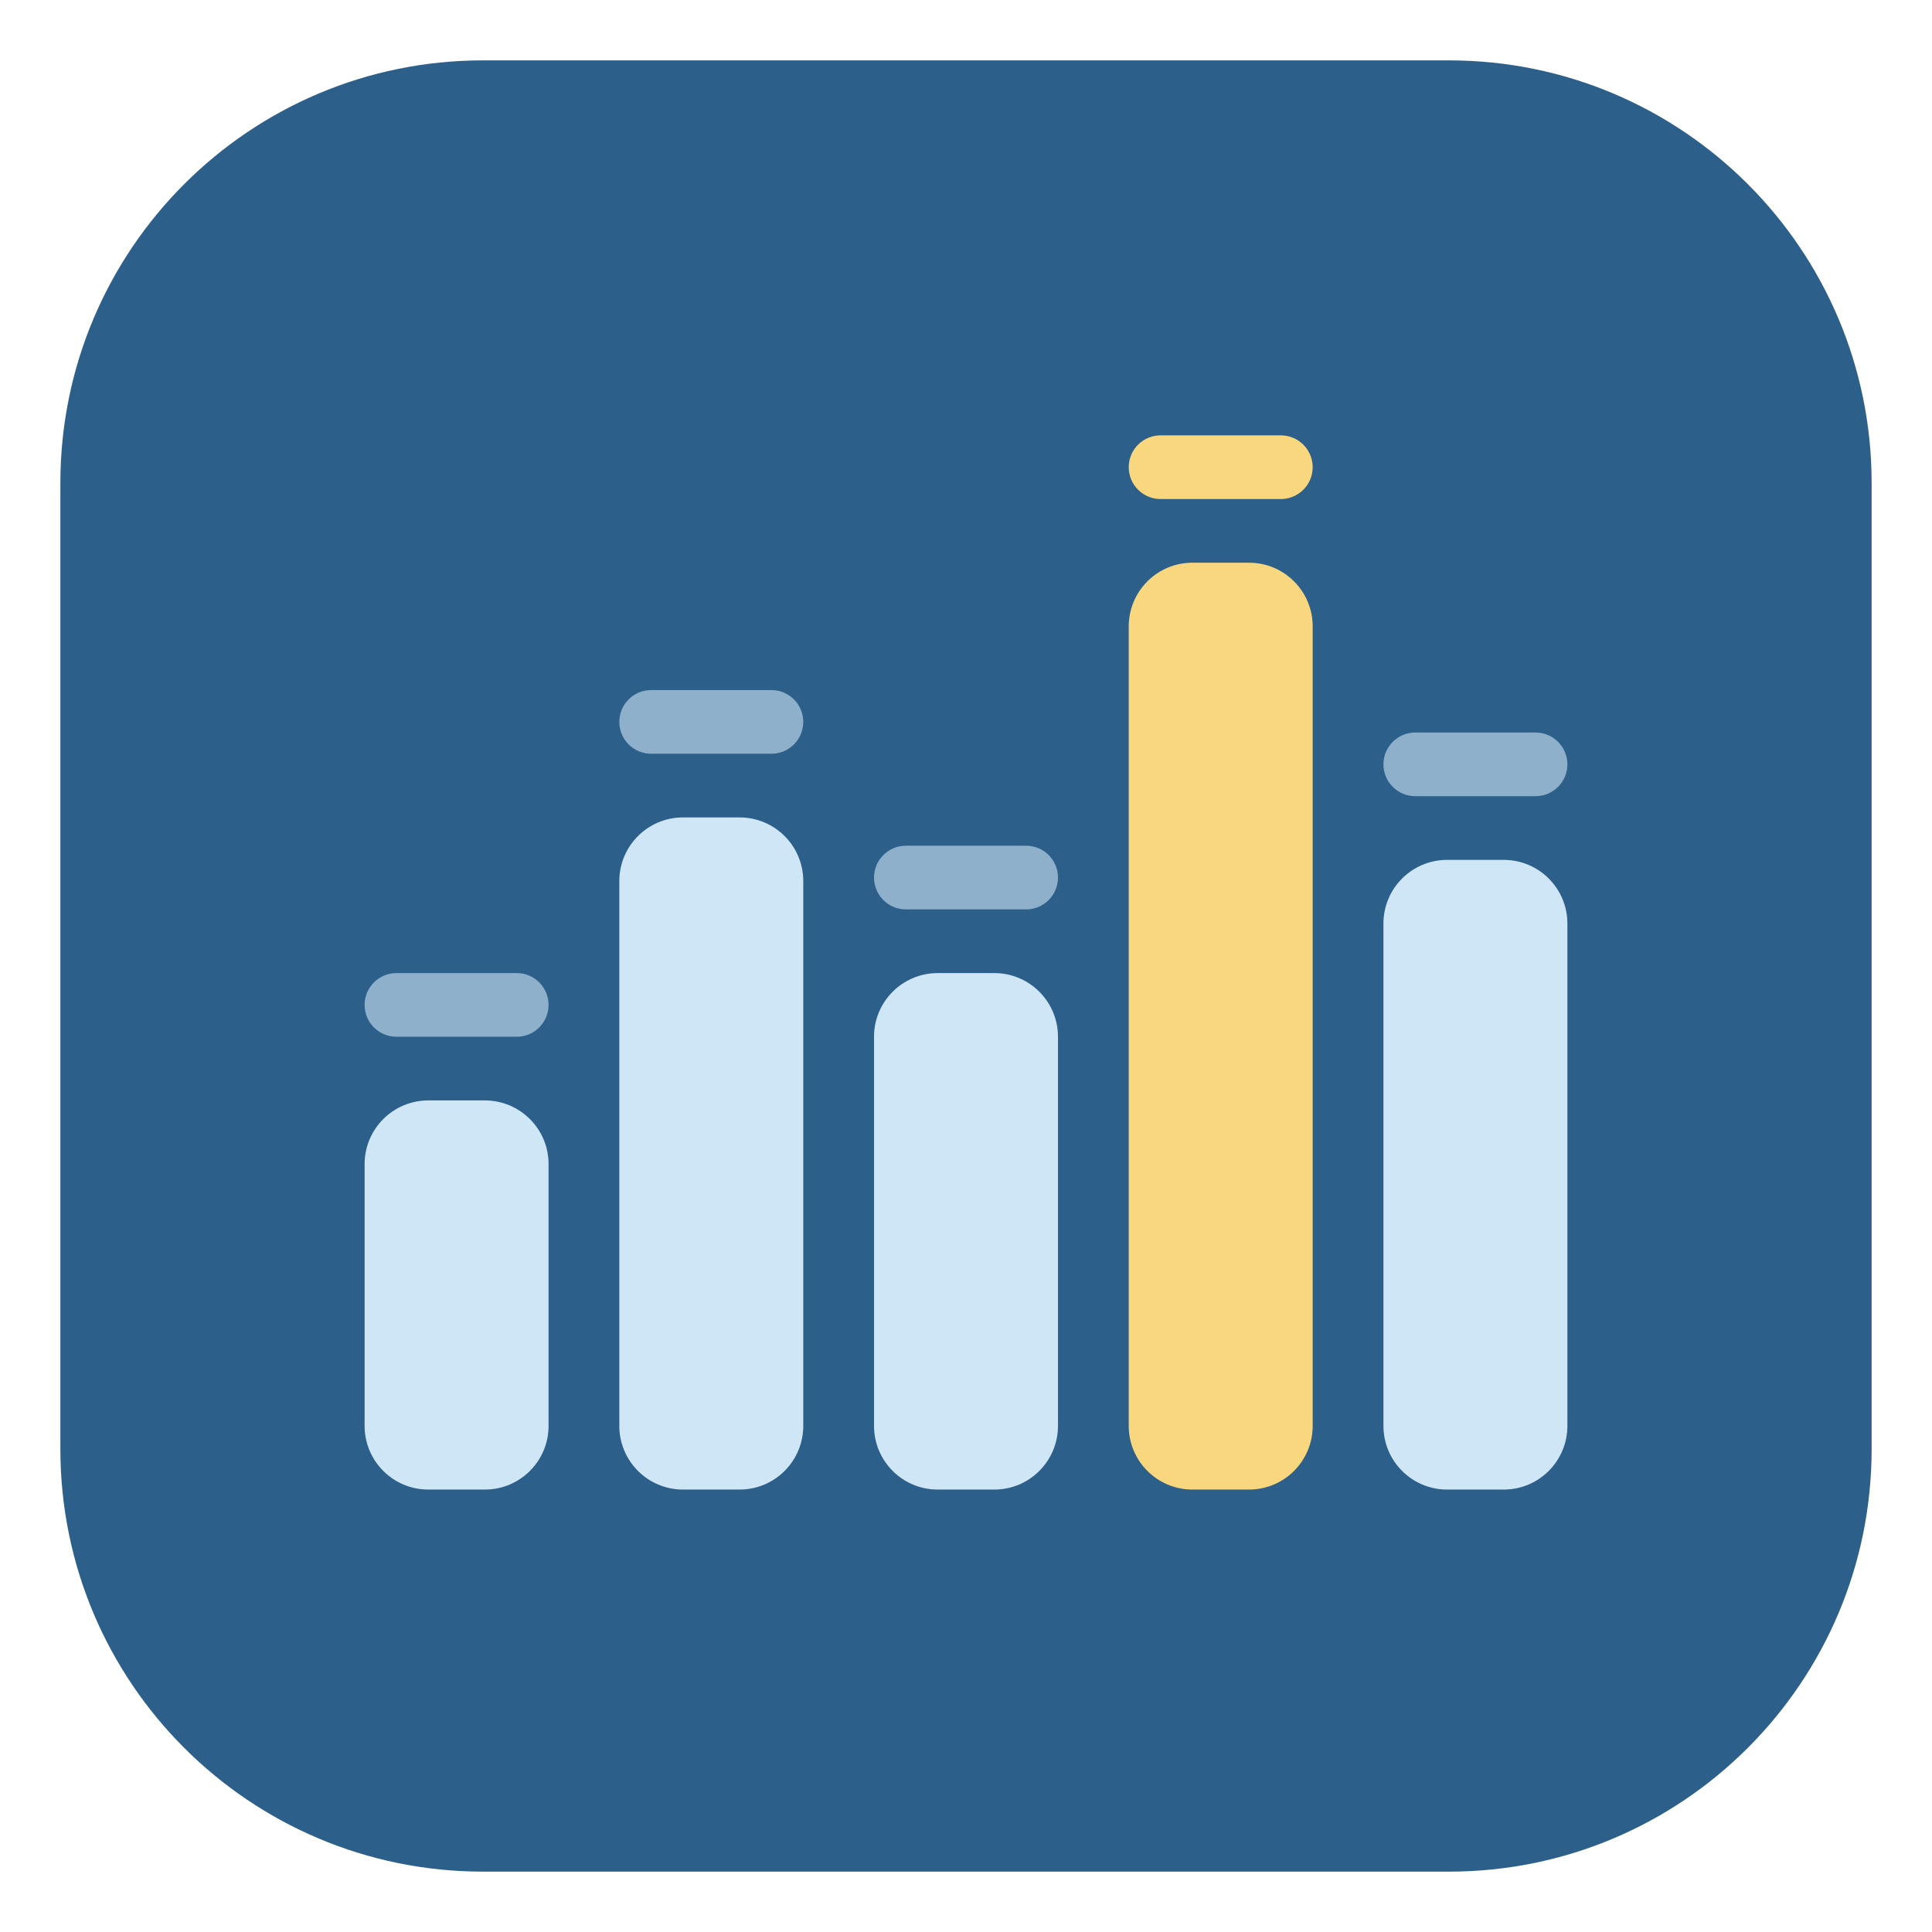
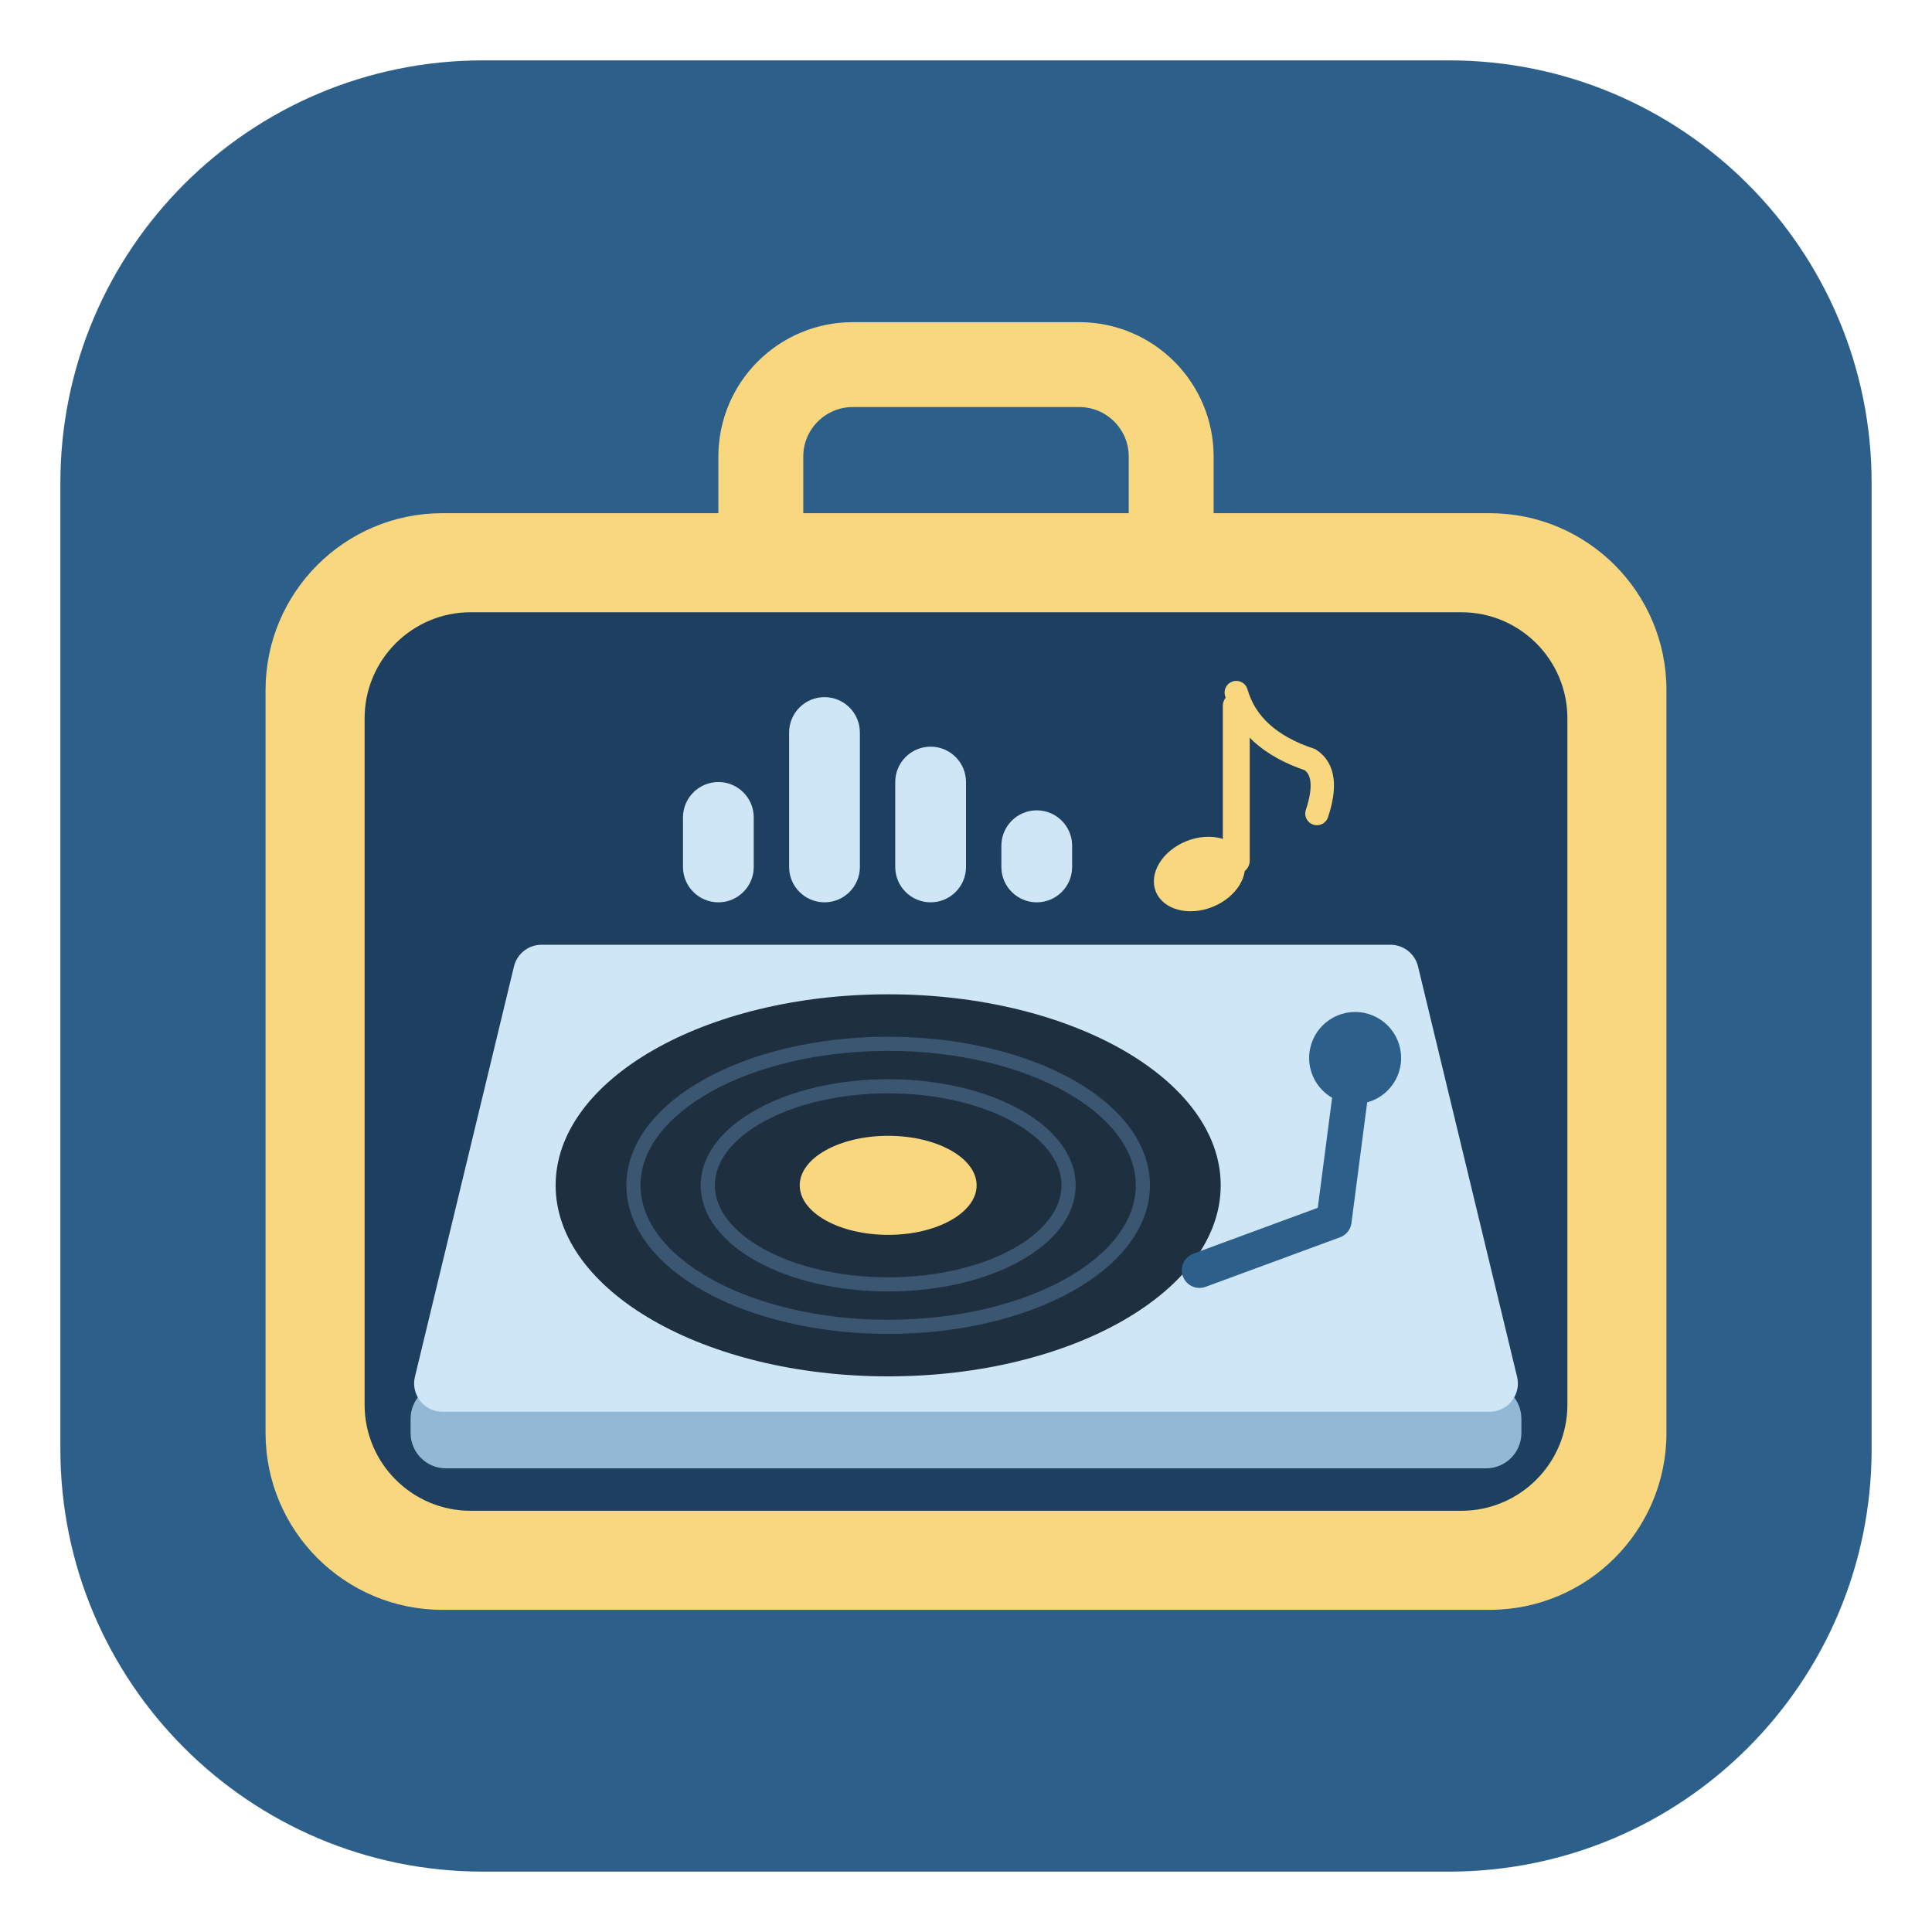
<svg xmlns="http://www.w3.org/2000/svg" viewBox="0 0 512 512">
  <rect x="16" y="16" width="480" height="480" rx="112" fill="#2C5F8A" />
-   <g transform="translate(16 16) scale(.9375)" fill="#CFE6F7">
-     <rect x="86" y="294" width="52" height="110" rx="18" />
-     <rect x="158" y="214" width="52" height="190" rx="18" />
-     <rect x="230" y="258" width="52" height="146" rx="18" />
-     <rect x="302" y="142" width="52" height="262" rx="18" fill="#F9D77E" />
-     <rect x="374" y="226" width="52" height="178" rx="18" />
-     <g fill-opacity="0.6">
-       <rect x="86" y="258" width="52" height="18" rx="9" />
-       <rect x="158" y="178" width="52" height="18" rx="9" />
-       <rect x="230" y="222" width="52" height="18" rx="9" />
-       <rect x="374" y="190" width="52" height="18" rx="9" />
-     </g>
-     <rect x="302" y="106" width="52" height="18" rx="9" fill="#F9D77E" />
+   <g transform="translate(16 16) scale(.9375)">
+     <path d="M198 136V112a26 26 0 0 1 26-26h64a26 26 0 0 1 26 26v24" fill="none" stroke="#F9D77E" stroke-width="24" />
+     <rect x="58" y="128" width="396" height="310" rx="50" fill="#F9D77E" />
+     <rect x="86" y="156" width="340" height="254" rx="30" fill="#1D4060" />
+     <rect x="99" y="374" width="314" height="24" rx="10" fill="#93B8D6" />
+     <path d="M136 258H376L404 374H108Z" fill="#CFE6F7" stroke="#CFE6F7" stroke-width="16" stroke-linejoin="round" />
+     <ellipse cx="234" cy="318" rx="94" ry="54" fill="#1E2F40" />
+     <ellipse cx="234" cy="318" rx="72" ry="40" fill="none" stroke="#3B5670" stroke-width="4" />
+     <ellipse cx="234" cy="318" rx="51" ry="28" fill="none" stroke="#3B5670" stroke-width="4" />
+     <ellipse cx="234" cy="318" rx="25" ry="14" fill="#F9D77E" />
+     <path d="M366 282L360 328L322 342" fill="none" stroke="#2C5F8A" stroke-width="10" stroke-linecap="round" stroke-linejoin="round" />
+     <circle cx="366" cy="282" r="13" fill="#2C5F8A" />
+     <rect x="176" y="204" width="20" height="34" rx="10" fill="#CFE6F7" />
+     <rect x="206" y="180" width="20" height="58" rx="10" fill="#CFE6F7" />
+     <rect x="236" y="194" width="20" height="44" rx="10" fill="#CFE6F7" />
+     <rect x="266" y="212" width="20" height="26" rx="10" fill="#CFE6F7" />
+     <ellipse cx="322.0" cy="230.0" rx="13.3" ry="10.0" transform="rotate(-22 322.0 230.0)" fill="#F9D77E" />
+     <rect x="328.6" y="178.7" width="7.6" height="51.3" rx="3.8" fill="#F9D77E" />
+     <path d="M332.4 178.7 q3.8 13.3 20.9 19.0 q5.7 3.8 1.9 15.2" fill="none" stroke="#F9D77E" stroke-width="6.6" stroke-linecap="round" />
  </g>
</svg>
